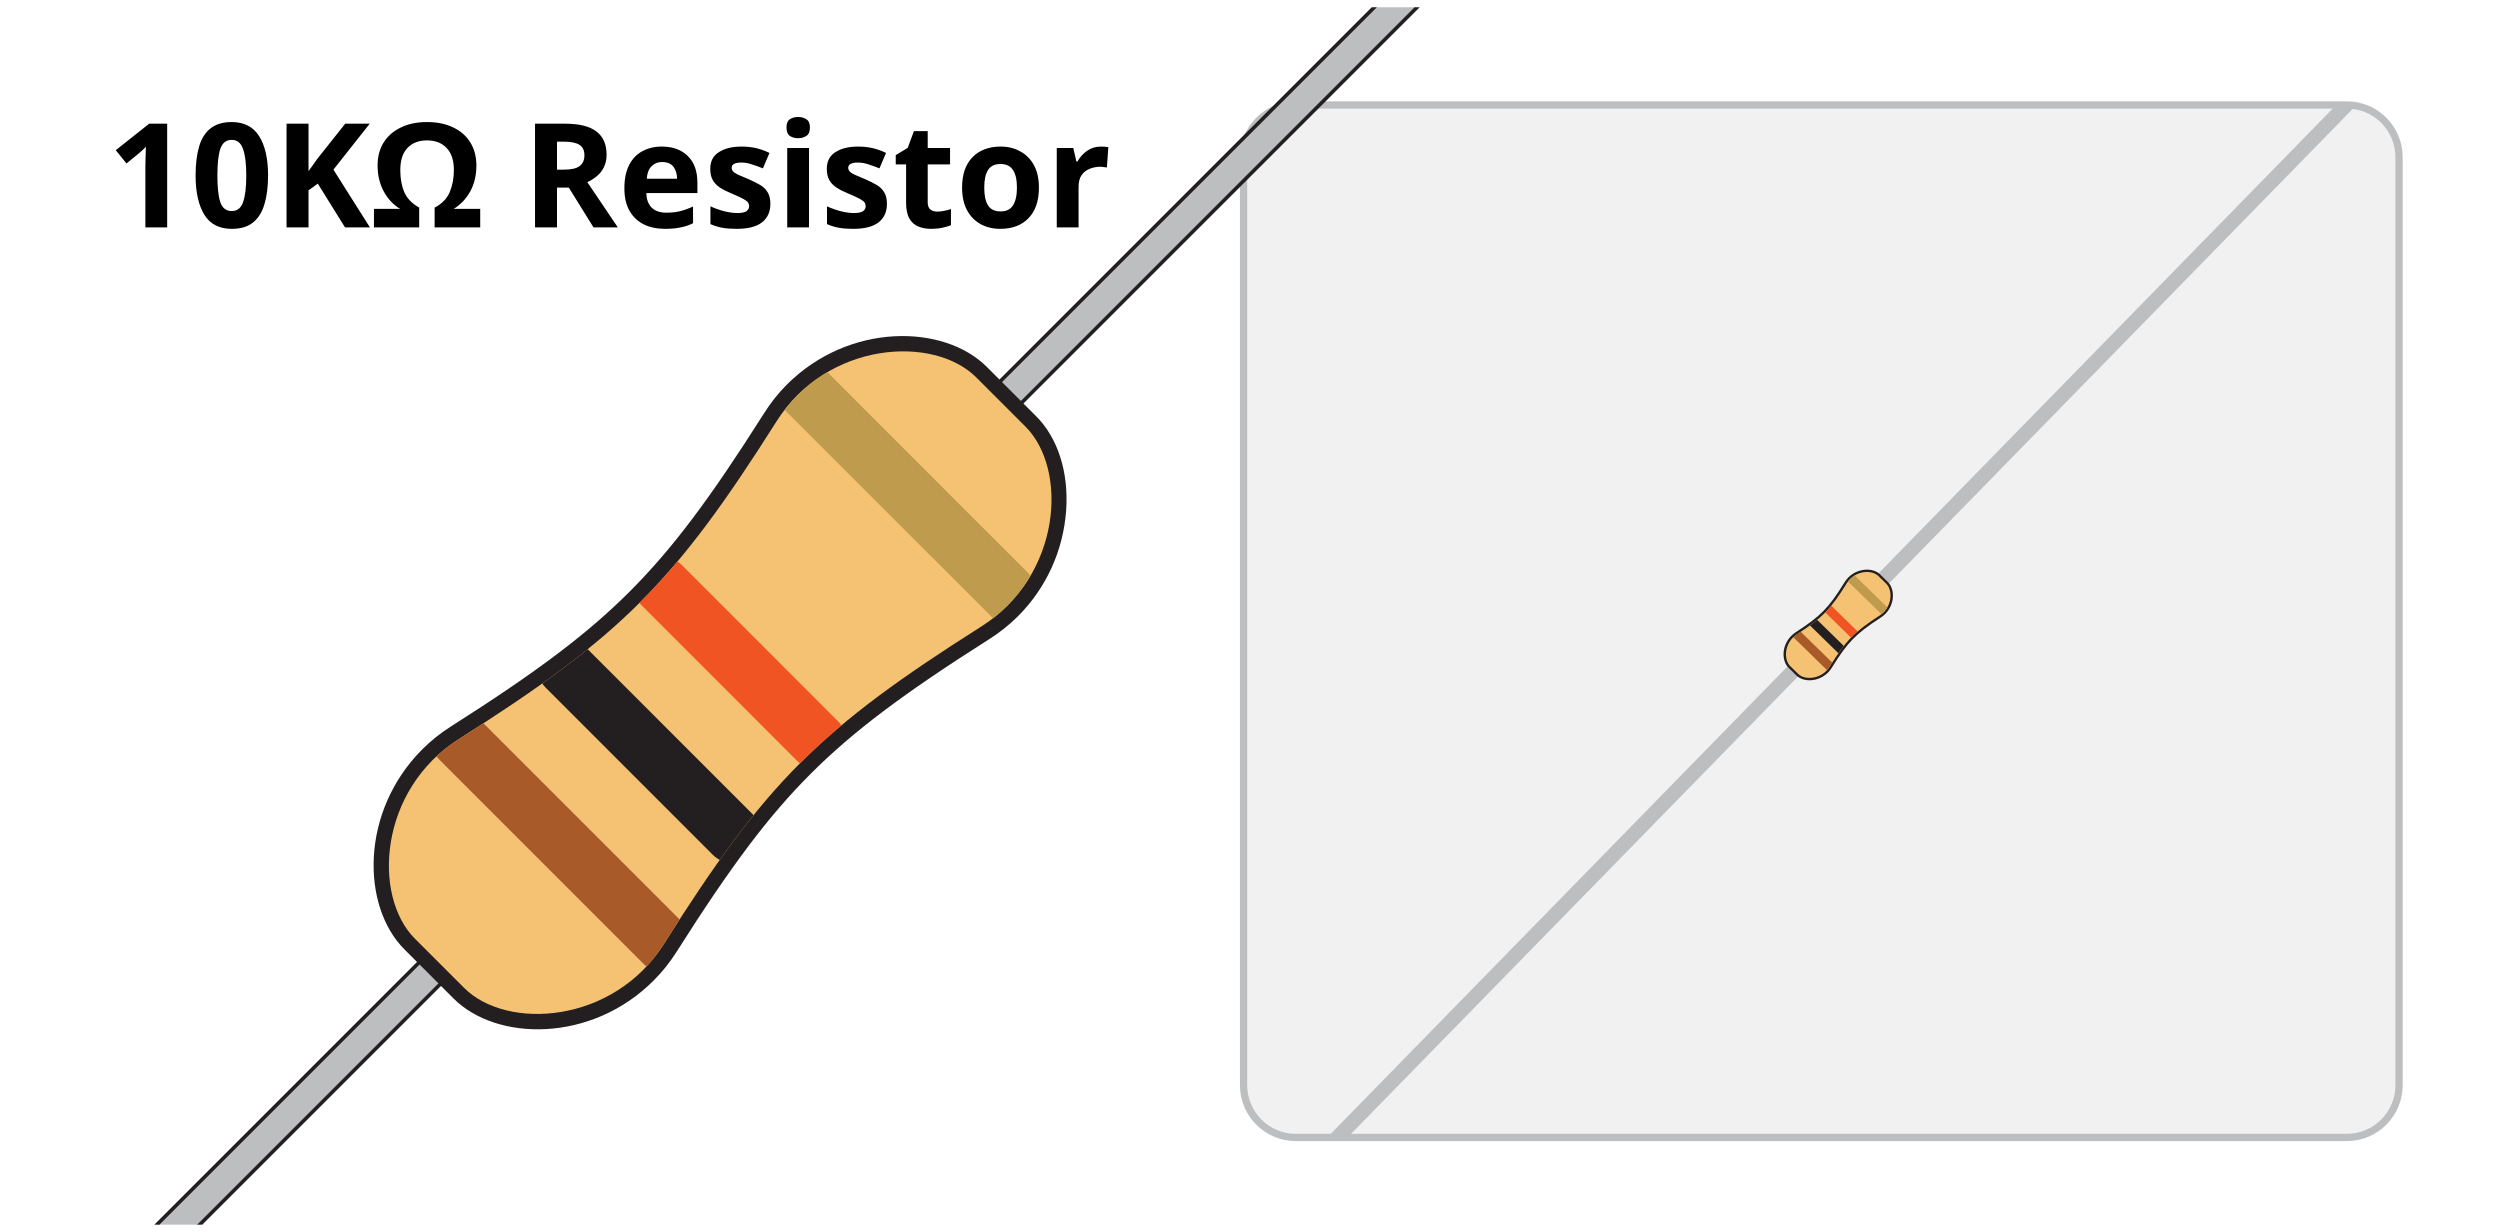
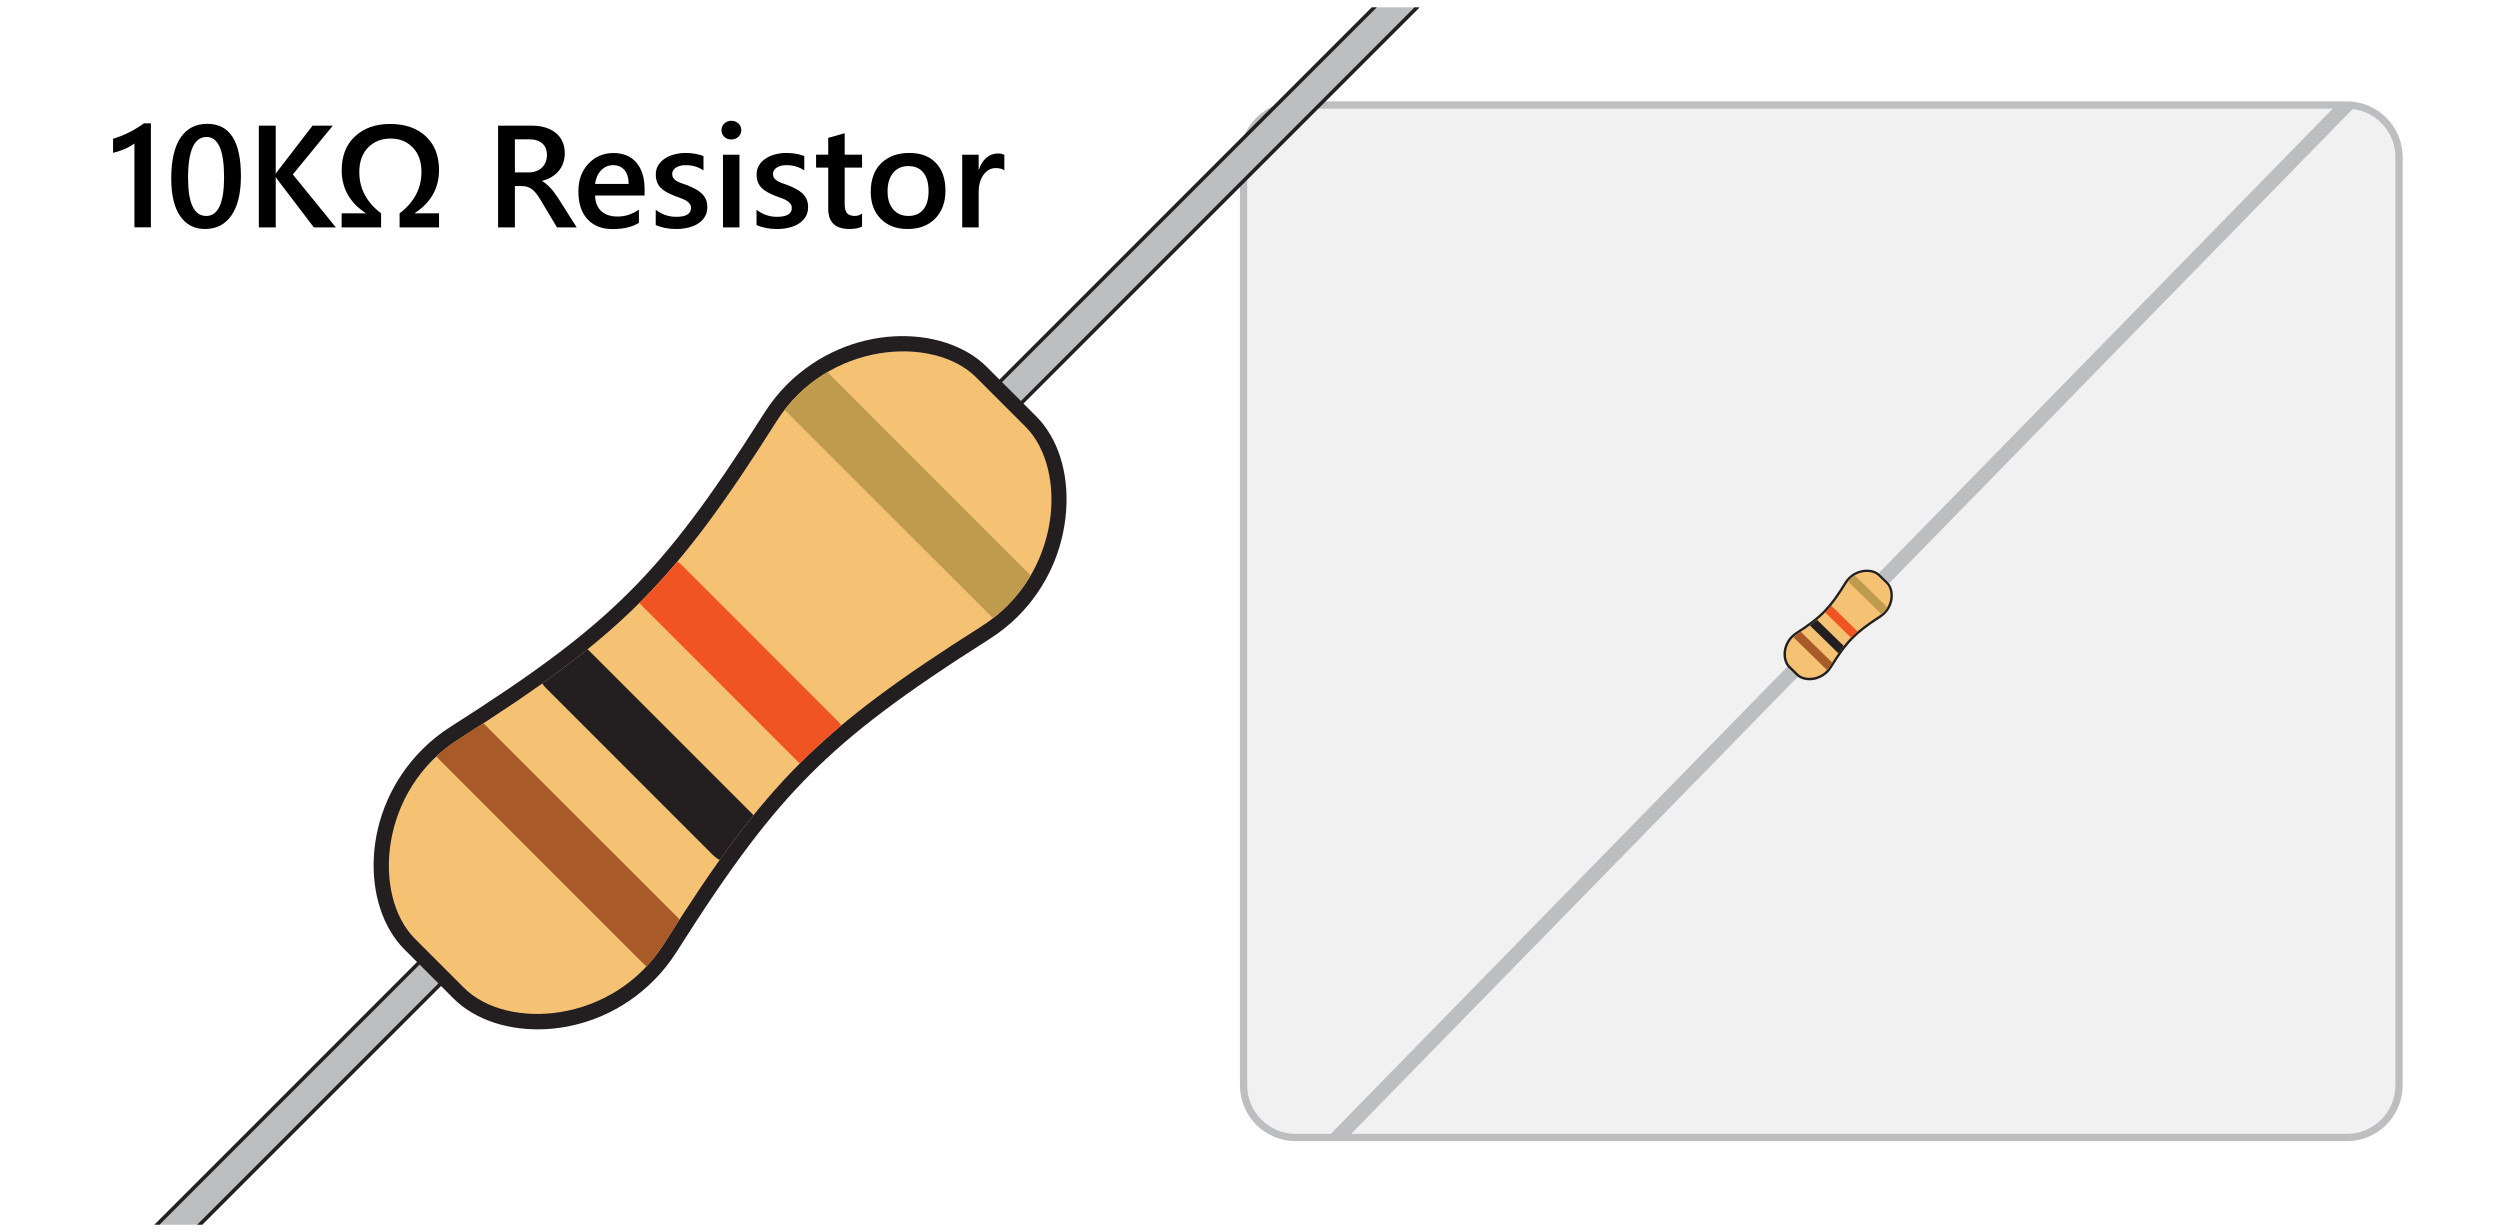
- <svg xmlns="http://www.w3.org/2000/svg" width="60.696mm" height="29.91mm" viewBox="0 0 215.064 105.979" id="svg53981" version="1.1">
+ <svg xmlns="http://www.w3.org/2000/svg" id="svg53981" height="29.91mm" width="60.696mm" version="1.1" viewBox="0 0 215.064 105.979">
  <defs id="defs53983">
-     <clipPath clipPathUnits="userSpaceOnUse" id="clipPath3040">
-       <path d="m 0,612 396,0 0,-612 -396,0 0,612 z" id="path3042" />
+     <clipPath id="clipPath3154" clipPathUnits="userSpaceOnUse">
+       <path id="path3156" d="m254.24 443.17c-7.041-11.131-10.723-14.787-21.851-21.852-5.512-3.49-5.973-10.8-3.023-13.749l3.378-3.38c2.941-2.943 10.266-2.482 13.754 3.026 7.034 11.138 10.719 14.8 21.847 21.849 5.507 3.497 5.979 10.807 3.032 13.752l-3.383 3.383c-1.162 1.164-3.006 1.796-5.026 1.796-3.099 0-6.614-1.486-8.728-4.825" />
    </clipPath>
-     <clipPath clipPathUnits="userSpaceOnUse" id="clipPath3016">
-       <path d="m 77.297,443.169 c -7.041,-11.131 -10.723,-14.787 -21.852,-21.852 l 0,0 c -5.511,-3.49 -5.972,-10.8 -3.023,-13.749 l 0,0 3.379,-3.38 c 2.941,-2.943 10.265,-2.482 13.754,3.026 l 0,0 c 7.033,11.138 10.719,14.8 21.847,21.849 l 0,0 c 5.506,3.497 5.979,10.807 3.031,13.752 l 0,0 -3.382,3.383 c -1.162,1.164 -3.006,1.796 -5.027,1.796 l 0,0 c -3.099,0 -6.613,-1.486 -8.727,-4.825" id="path3018" />
+     <clipPath id="clipPath3122" clipPathUnits="userSpaceOnUse">
+       <path id="path3124" d="m201.31 387.89h171.05v83.783h-171.05v-83.783z" />
    </clipPath>
-     <clipPath clipPathUnits="userSpaceOnUse" id="clipPath2984">
-       <path d="m 24.36,387.892 171.049,0 0,83.783 -171.049,0 0,-83.783 z" id="path2986" />
+     <clipPath id="clipPath3098" clipPathUnits="userSpaceOnUse">
+       <path id="path3100" d="m327.9 432.03c-1.1-1.779-1.674-2.372-3.43-3.508-0.868-0.564-0.928-1.727-0.455-2.189l0.542-0.531c0.474-0.463 1.634-0.375 2.178 0.506 1.102 1.779 1.674 2.37 3.43 3.51 0.87 0.562 0.928 1.726 0.456 2.188l-0.544 0.531c-0.184 0.179-0.47 0.275-0.783 0.275-0.496 0-1.06-0.242-1.394-0.782" />
    </clipPath>
-     <clipPath clipPathUnits="userSpaceOnUse" id="clipPath2960">
-       <path d="m 150.951,432.028 c -1.1,-1.779 -1.674,-2.372 -3.43,-3.508 l 0,0 c -0.867,-0.564 -0.928,-1.727 -0.455,-2.189 l 0,0 0.543,-0.531 c 0.472,-0.463 1.633,-0.375 2.178,0.506 l 0,0 c 1.102,1.779 1.673,2.37 3.429,3.51 l 0,0 c 0.869,0.562 0.928,1.726 0.455,2.188 l 0,0 -0.542,0.531 c -0.184,0.179 -0.47,0.275 -0.784,0.275 l 0,0 c -0.496,0 -1.061,-0.242 -1.394,-0.782" id="path2962" />
+     <clipPath id="clipPath3078" clipPathUnits="userSpaceOnUse">
+       <path id="path3080" d="m289.98 464.95c-1.986 0-3.595-1.612-3.595-3.598v-63.862c0-1.987 1.609-3.597 3.595-3.597h72.331c1.986 0 3.595 1.61 3.595 3.597v63.862c0 1.986-1.609 3.598-3.595 3.598h-72.331z" />
    </clipPath>
-     <clipPath clipPathUnits="userSpaceOnUse" id="clipPath2940">
-       <path d="m 113.039,464.953 c -1.986,0 -3.595,-1.612 -3.595,-3.598 l 0,0 0,-63.862 c 0,-1.987 1.609,-3.597 3.595,-3.597 l 0,0 72.33,0 c 1.987,0 3.596,1.61 3.596,3.597 l 0,0 0,63.862 c 0,1.986 -1.609,3.598 -3.596,3.598 l 0,0 -72.33,0 z" id="path2942" />
-     </clipPath>
-     <clipPath clipPathUnits="userSpaceOnUse" id="clipPath2920">
-       <path d="m 0,612 396,0 0,-612 -396,0 0,612 z" id="path2922" />
-     </clipPath>
-     <clipPath clipPathUnits="userSpaceOnUse" id="clipPath3178">
-       <path d="m 0,612 396,0 0,-612 -396,0 0,612 z" id="path3180" />
-     </clipPath>
-     <clipPath clipPathUnits="userSpaceOnUse" id="clipPath3154">
-       <path d="m 254.243,443.169 c -7.041,-11.131 -10.723,-14.787 -21.851,-21.852 l 0,0 c -5.512,-3.49 -5.973,-10.8 -3.023,-13.749 l 0,0 3.378,-3.38 c 2.941,-2.943 10.266,-2.482 13.754,3.026 l 0,0 c 7.034,11.138 10.719,14.8 21.847,21.849 l 0,0 c 5.507,3.497 5.979,10.807 3.032,13.752 l 0,0 -3.383,3.383 c -1.162,1.164 -3.006,1.796 -5.026,1.796 l 0,0 c -3.099,0 -6.614,-1.486 -8.728,-4.825" id="path3156" />
-     </clipPath>
-     <clipPath clipPathUnits="userSpaceOnUse" id="clipPath3122">
-       <path d="m 201.307,387.892 171.049,0 0,83.783 -171.049,0 0,-83.783 z" id="path3124" />
-     </clipPath>
-     <clipPath clipPathUnits="userSpaceOnUse" id="clipPath3098">
-       <path d="m 327.898,432.028 c -1.1,-1.779 -1.674,-2.372 -3.43,-3.508 l 0,0 c -0.868,-0.564 -0.928,-1.727 -0.455,-2.189 l 0,0 0.542,-0.531 c 0.474,-0.463 1.634,-0.375 2.178,0.506 l 0,0 c 1.102,1.779 1.674,2.37 3.43,3.51 l 0,0 c 0.87,0.562 0.928,1.726 0.456,2.188 l 0,0 -0.544,0.531 c -0.184,0.179 -0.47,0.275 -0.783,0.275 l 0,0 c -0.496,0 -1.06,-0.242 -1.394,-0.782" id="path3100" />
-     </clipPath>
-     <clipPath clipPathUnits="userSpaceOnUse" id="clipPath3078">
-       <path d="m 289.985,464.953 c -1.986,0 -3.595,-1.612 -3.595,-3.598 l 0,0 0,-63.862 c 0,-1.987 1.609,-3.597 3.595,-3.597 l 0,0 72.331,0 c 1.986,0 3.595,1.61 3.595,3.597 l 0,0 0,63.862 c 0,1.986 -1.609,3.598 -3.595,3.598 l 0,0 -72.331,0 z" id="path3080" />
-     </clipPath>
-     <clipPath clipPathUnits="userSpaceOnUse" id="clipPath3058">
-       <path d="m 0,612 396,0 0,-612 -396,0 0,612 z" id="path3060" />
+     <clipPath id="clipPath3058" clipPathUnits="userSpaceOnUse">
+       <path id="path3060" d="m0 612h396v-612h-396v612z" />
    </clipPath>
  </defs>
-   <g id="layer1" transform="translate(-349.611,-345.0871)">
-     <text xml:space="preserve" style="font-style:normal;font-variant:normal;font-weight:600;font-stretch:normal;font-size:12.5px;line-height:125%;font-family:'Segoe UI';-inkscape-font-specification:'Segoe UI, Semi-Bold';text-align:start;letter-spacing:0px;word-spacing:0px;writing-mode:lr-tb;text-anchor:start;fill:#000000;fill-opacity:1;stroke:none;stroke-width:1px;stroke-linecap:butt;stroke-linejoin:miter;stroke-opacity:1" x="358.835" y="364.647" id="text55142">
-       <tspan id="tspan55144" x="358.835" y="364.647">10KΩ Resistor</tspan>
-     </text>
-     <g transform="matrix(1.25,0,0,-1.25,98.60223,935.3059)" id="g3054">
+   <g id="layer1" transform="translate(-349.61 -345.09)">
+     <g id="text55142">
+       <path id="path4208" style="" d="m362.59 355.7v8.948h-1.416v-7.214q-0.385 0.275-0.83 0.47-0.439 0.189-1.007 0.336v-1.208q0.354-0.116 0.684-0.244 0.33-0.128 0.647-0.287 0.323-0.159 0.647-0.354 0.33-0.195 0.677-0.446h0.598z" />
+       <path id="path4210" style="" d="m367.24 364.79q-1.367 0-2.136-1.117-0.763-1.117-0.763-3.229 0-2.319 0.8-3.51t2.307-1.19q2.887 0 2.887 4.486 0 2.222-0.818 3.394-0.812 1.166-2.277 1.166zm0.14-7.916q-1.593 0-1.593 3.51 0 3.284 1.562 3.284 1.538 0 1.538-3.339 0-3.455-1.508-3.455z" />
+       <path id="path4212" style="" d="m378.5 364.65h-1.892l-3.046-4.004q-0.171-0.226-0.208-0.305h-0.024v4.309h-1.453v-8.752h1.453v4.114h0.024q0.073-0.134 0.208-0.299l2.936-3.815h1.74l-3.436 4.199 3.699 4.553z" />
+       <path id="path4214" style="" d="m387.38 364.65h-3.394v-1.208q1.88-1.434 1.88-3.564 0-1.325-0.745-2.094-0.739-0.775-1.91-0.775-1.184 0-1.941 0.775-0.751 0.775-0.751 2.118 0 2.112 1.874 3.54v1.208h-3.394v-1.208h2.1q-2.094-1.367-2.094-3.705 0-1.855 1.147-2.917 1.147-1.068 3.021-1.068 1.917 0 3.058 1.056 1.147 1.056 1.147 2.917 0 2.338-2.118 3.717h2.118v1.208z" />
+       <path id="path4216" style="" d="m399.22 364.65h-1.697l-1.398-2.344q-0.189-0.323-0.372-0.549-0.177-0.232-0.366-0.378-0.183-0.146-0.403-0.214-0.22-0.067-0.494-0.067h-0.586v3.552h-1.446v-8.752h2.881q0.616 0 1.135 0.146 0.519 0.146 0.903 0.446 0.385 0.293 0.598 0.739 0.22 0.439 0.22 1.032 0 0.464-0.14 0.854-0.134 0.385-0.391 0.69-0.25 0.299-0.61 0.513-0.354 0.214-0.8 0.33v0.024q0.238 0.134 0.415 0.299 0.177 0.159 0.336 0.33t0.311 0.391q0.159 0.214 0.348 0.5l1.556 2.46zm-5.316-7.574v2.844h1.208q0.336 0 0.616-0.104 0.287-0.104 0.494-0.299 0.208-0.195 0.323-0.476t0.116-0.629q0-0.629-0.397-0.983t-1.141-0.354h-1.221z" />
+       <path id="path4218" style="" d="m405.06 361.91h-4.26q0.024 0.867 0.531 1.337 0.513 0.47 1.404 0.47 1.001 0 1.837-0.598v1.141q-0.854 0.537-2.258 0.537-1.379 0-2.167-0.848-0.781-0.855-0.781-2.399 0-1.459 0.861-2.374 0.867-0.922 2.148-0.922t1.984 0.824 0.702 2.289v0.543zm-1.367-1.001q-0.006-0.763-0.36-1.184-0.354-0.427-0.977-0.427-0.61 0-1.038 0.446-0.421 0.446-0.519 1.166h2.893z" />
+       <path id="path4220" style="" d="m406.02 364.45v-1.312q0.793 0.604 1.752 0.604 1.282 0 1.282-0.757 0-0.214-0.11-0.36-0.11-0.153-0.299-0.269-0.183-0.116-0.439-0.208-0.25-0.091-0.562-0.208-0.385-0.153-0.696-0.323-0.305-0.171-0.513-0.385-0.201-0.22-0.305-0.494t-0.104-0.641q0-0.452 0.214-0.793 0.214-0.348 0.574-0.58 0.36-0.238 0.818-0.354 0.458-0.122 0.946-0.122 0.867 0 1.55 0.262v1.239q-0.659-0.452-1.514-0.452-0.269 0-0.488 0.055-0.214 0.055-0.366 0.153-0.153 0.098-0.238 0.238-0.086 0.134-0.086 0.299 0 0.201 0.086 0.342 0.085 0.14 0.25 0.25 0.171 0.104 0.403 0.195 0.238 0.086 0.543 0.189 0.403 0.165 0.72 0.336 0.323 0.171 0.549 0.391 0.226 0.214 0.348 0.5 0.122 0.281 0.122 0.671 0 0.476-0.22 0.83-0.22 0.354-0.586 0.586t-0.848 0.342q-0.476 0.116-1.007 0.116-1.025 0-1.776-0.342z" />
+       <path id="path4222" style="" d="m412.52 357.09q-0.348 0-0.598-0.226-0.244-0.226-0.244-0.574t0.244-0.58q0.25-0.232 0.598-0.232 0.36 0 0.61 0.232t0.25 0.58q0 0.33-0.25 0.568-0.25 0.232-0.61 0.232zm0.702 7.562h-1.416v-6.25h1.416v6.25z" />
+       <path id="path4224" style="" d="m414.69 364.45v-1.312q0.793 0.604 1.752 0.604 1.282 0 1.282-0.757 0-0.214-0.11-0.36-0.11-0.153-0.299-0.269-0.183-0.116-0.439-0.208-0.25-0.091-0.562-0.208-0.385-0.153-0.696-0.323-0.305-0.171-0.513-0.385-0.201-0.22-0.305-0.494t-0.104-0.641q0-0.452 0.214-0.793 0.214-0.348 0.574-0.58 0.36-0.238 0.818-0.354 0.458-0.122 0.946-0.122 0.867 0 1.55 0.262v1.239q-0.659-0.452-1.514-0.452-0.269 0-0.488 0.055-0.214 0.055-0.366 0.153-0.153 0.098-0.238 0.238-0.086 0.134-0.086 0.299 0 0.201 0.086 0.342 0.085 0.14 0.25 0.25 0.171 0.104 0.403 0.195 0.238 0.086 0.543 0.189 0.403 0.165 0.72 0.336 0.323 0.171 0.549 0.391 0.226 0.214 0.348 0.5 0.122 0.281 0.122 0.671 0 0.476-0.22 0.83-0.22 0.354-0.586 0.586t-0.848 0.342q-0.476 0.116-1.007 0.116-1.025 0-1.776-0.342z" />
+       <path id="path4226" style="" d="m423.77 364.58q-0.415 0.208-1.093 0.208-1.819 0-1.819-1.746v-3.534h-1.044v-1.111h1.044v-1.446l1.416-0.403v1.849h1.495v1.111h-1.495v3.125q0 0.555 0.201 0.793 0.201 0.238 0.671 0.238 0.36 0 0.623-0.208v1.123z" />
+       <path id="path4228" style="" d="m427.69 364.79q-1.446 0-2.313-0.873-0.861-0.879-0.861-2.325 0-1.575 0.897-2.46 0.903-0.885 2.429-0.885 1.465 0 2.283 0.861 0.818 0.861 0.818 2.386 0 1.495-0.885 2.399-0.879 0.897-2.368 0.897zm0.067-5.414q-0.83 0-1.312 0.58-0.482 0.58-0.482 1.599 0 0.983 0.488 1.55 0.488 0.562 1.306 0.562 0.836 0 1.282-0.555 0.452-0.555 0.452-1.581 0-1.032-0.452-1.593-0.446-0.562-1.282-0.562z" />
+       <path id="path4230" style="" d="m436.01 359.75q-0.256-0.201-0.739-0.201-0.629 0-1.05 0.568-0.421 0.568-0.421 1.544v2.991h-1.416v-6.25h1.416v1.288h0.024q0.208-0.659 0.635-1.025 0.433-0.372 0.964-0.372 0.385 0 0.586 0.116v1.343z" />
+     </g>
+     <g id="g3054" transform="matrix(1.25 0 0 -1.25 98.602 935.31)">
      <g id="g3056" clip-path="url(#clipPath3058)">
-         <g id="g3062" transform="translate(365.9111,397.4932)">
-           <path d="m 0,0 c 0,-1.987 -1.609,-3.598 -3.596,-3.598 l -72.33,0 c -1.986,0 -3.595,1.611 -3.595,3.598 l 0,63.862 c 0,1.986 1.609,3.598 3.595,3.598 l 72.33,0 c 1.987,0 3.596,-1.612 3.596,-3.598 l 0,-63.862 z" style="fill:#f1f1f2;fill-opacity:1;fill-rule:nonzero;stroke:none" id="path3064" />
+         <g id="g3062" transform="translate(365.91 397.49)">
+           <path id="path3064" d="m0 0c0-1.987-1.609-3.598-3.596-3.598h-72.33c-1.986 0-3.595 1.611-3.595 3.598v63.862c0 1.986 1.609 3.598 3.595 3.598h72.33c1.987 0 3.596-1.612 3.596-3.598v-63.862z" fill="#f1f1f2" />
        </g>
-         <g id="g3066" transform="translate(365.9111,397.4932)">
-           <path d="m 0,0 c 0,-1.987 -1.609,-3.598 -3.596,-3.598 l -72.33,0 c -1.986,0 -3.595,1.611 -3.595,3.598 l 0,63.862 c 0,1.986 1.609,3.598 3.595,3.598 l 72.33,0 c 1.987,0 3.596,-1.612 3.596,-3.598 l 0,-63.862 z" style="fill:none;stroke:#bcbec0;stroke-width:0.5;stroke-linecap:round;stroke-linejoin:round;stroke-miterlimit:10;stroke-dasharray:none;stroke-opacity:1" id="path3068" />
+         <g id="g3066" transform="translate(365.91 397.49)">
+           <path id="path3068" stroke-linejoin="round" d="m0 0c0-1.987-1.609-3.598-3.596-3.598h-72.33c-1.986 0-3.595 1.611-3.595 3.598v63.862c0 1.986 1.609 3.598 3.595 3.598h72.33c1.987 0 3.596-1.612 3.596-3.598v-63.862z" stroke="#bcbec0" stroke-linecap="round" stroke-miterlimit="10" stroke-width=".5" fill="none" />
        </g>
      </g>
    </g>
-     <g transform="matrix(1.25,0,0,-1.25,98.60223,935.3059)" id="g3074">
+     <g id="g3074" transform="matrix(1.25 0 0 -1.25 98.602 935.31)">
      <g id="g3076" clip-path="url(#clipPath3078)">
-         <g id="g3082" transform="translate(377.9961,480.3096)">
-           <path d="m 0,0 -54.091,-55.348 -4.931,-5.047 -41.625,-42.59 -0.715,0.699 41.623,42.591 4.931,5.045 54.093,55.349 0.715,-0.699 z" style="fill:#bcbec0;fill-opacity:1;fill-rule:nonzero;stroke:none" id="path3084" />
+         <g id="g3082" transform="translate(378 480.31)">
+           <path id="path3084" d="m0 0-54.091-55.348-4.931-5.047-41.625-42.59-0.715 0.699 41.623 42.591 4.931 5.045 54.093 55.349 0.715-0.699z" fill="#bcbec0" />
        </g>
-         <g id="g3086" transform="translate(328.0049,432.4297)">
-           <path d="m 0,0 c -0.092,-0.094 -0.176,-0.2 -0.248,-0.315 -0.588,-0.955 -0.994,-1.506 -1.447,-1.969 -0.453,-0.465 -0.994,-0.881 -1.93,-1.488 -0.113,-0.075 -0.219,-0.162 -0.311,-0.256 -0.673,-0.69 -0.646,-1.723 -0.171,-2.187 l 0.543,-0.531 c 0.476,-0.464 1.509,-0.469 2.185,0.222 0.092,0.094 0.176,0.201 0.246,0.316 0.588,0.949 0.994,1.502 1.449,1.967 0.455,0.468 0.998,0.885 1.93,1.49 0.115,0.076 0.221,0.16 0.311,0.254 0.673,0.689 0.646,1.723 0.17,2.187 l -0.543,0.532 c -0.241,0.236 -0.62,0.351 -1.038,0.316 -0.435,-0.035 -0.841,-0.226 -1.146,-0.538" style="fill:#231f20;fill-opacity:1;fill-rule:evenodd;stroke:none" id="path3088" />
+         <g id="g3086" transform="translate(328 432.43)">
+           <path id="path3088" d="m0 0c-0.092-0.094-0.176-0.2-0.248-0.315-0.588-0.955-0.994-1.506-1.447-1.969-0.453-0.465-0.994-0.881-1.93-1.488-0.113-0.075-0.219-0.162-0.311-0.256-0.673-0.69-0.646-1.723-0.171-2.187l0.543-0.531c0.476-0.464 1.509-0.469 2.185 0.222 0.092 0.094 0.176 0.201 0.246 0.316 0.588 0.949 0.994 1.502 1.449 1.967 0.455 0.468 0.998 0.885 1.93 1.49 0.115 0.076 0.221 0.16 0.311 0.254 0.673 0.689 0.646 1.723 0.17 2.187l-0.543 0.532c-0.241 0.236-0.62 0.351-1.038 0.316-0.435-0.035-0.841-0.226-1.146-0.538" fill-rule="evenodd" fill="#231f20" />
        </g>
-         <g id="g3090" transform="translate(330.1631,429.8154)">
-           <path d="m 0,0 c -1.756,-1.139 -2.328,-1.73 -3.43,-3.51 -0.545,-0.881 -1.705,-0.969 -2.177,-0.506 l -0.543,0.532 c -0.473,0.462 -0.412,1.625 0.455,2.188 1.756,1.137 2.33,1.73 3.429,3.509 0.545,0.881 1.704,0.969 2.178,0.506 l 0.543,-0.531 c 0.473,-0.461 0.414,-1.626 -0.455,-2.188" style="fill:#f5c274;fill-opacity:1;fill-rule:evenodd;stroke:none" id="path3092" />
+         <g id="g3090" transform="translate(330.16 429.82)">
+           <path id="path3092" d="m0 0c-1.756-1.139-2.328-1.73-3.43-3.51-0.545-0.881-1.705-0.969-2.177-0.506l-0.543 0.532c-0.473 0.462-0.412 1.625 0.455 2.188 1.756 1.137 2.33 1.73 3.429 3.509 0.545 0.881 1.704 0.969 2.178 0.506l0.543-0.531c0.473-0.461 0.414-1.626-0.455-2.188" fill-rule="evenodd" fill="#f5c274" />
        </g>
      </g>
    </g>
-     <g transform="matrix(1.25,0,0,-1.25,98.60223,935.3059)" id="g3094">
+     <g id="g3094" transform="matrix(1.25 0 0 -1.25 98.602 935.31)">
      <g id="g3096" clip-path="url(#clipPath3098)">
-         <g id="g3102" transform="translate(324.2471,428.7373)">
-           <path d="m 0,0 c -0.121,-0.123 -0.117,-0.322 0.004,-0.441 l 2.264,-2.213 c 0.123,-0.119 0.32,-0.117 0.439,0.007 0.121,0.122 0.119,0.318 -0.004,0.438 l -2.264,2.213 c -0.123,0.12 -0.32,0.117 -0.439,-0.004" style="fill:#a85a28;fill-opacity:1;fill-rule:nonzero;stroke:none" id="path3104" />
+         <g id="g3102" transform="translate(324.25 428.74)">
+           <path id="path3104" d="m0 0c-0.121-0.123-0.117-0.322 0.004-0.441l2.264-2.213c0.123-0.119 0.32-0.117 0.439 0.007 0.121 0.122 0.119 0.318-0.004 0.438l-2.264 2.213c-0.123 0.12-0.32 0.117-0.439-0.004" fill="#a85a28" />
        </g>
-         <g id="g3106" transform="translate(325.4307,429.5049)">
-           <path d="m 0,0 c -0.121,-0.123 -0.117,-0.32 0.006,-0.439 l 1.846,-1.805 c 0.121,-0.119 0.318,-0.118 0.439,0.005 0.119,0.123 0.117,0.32 -0.006,0.44 l -1.846,1.805 c -0.123,0.119 -0.32,0.117 -0.439,-0.006" style="fill:#231f20;fill-opacity:1;fill-rule:nonzero;stroke:none" id="path3108" />
+         <g id="g3106" transform="translate(325.43 429.5)">
+           <path id="path3108" d="m0 0c-0.121-0.123-0.117-0.32 0.006-0.439l1.846-1.805c0.121-0.119 0.318-0.118 0.439 0.005 0.119 0.123 0.117 0.32-0.006 0.44l-1.846 1.805c-0.123 0.119-0.32 0.117-0.439-0.006" fill="#231f20" />
        </g>
-         <g id="g3110" transform="translate(326.4424,430.4414)">
-           <path d="m 0,0 c -0.121,-0.123 -0.117,-0.318 0.004,-0.439 l 1.725,-1.684 c 0.123,-0.12 0.318,-0.118 0.439,0.005 0.119,0.123 0.117,0.319 -0.006,0.439 l -1.723,1.685 c -0.123,0.12 -0.32,0.117 -0.439,-0.006" style="fill:#f05423;fill-opacity:1;fill-rule:nonzero;stroke:none" id="path3112" />
+         <g id="g3110" transform="translate(326.44 430.44)">
+           <path id="path3112" d="m0 0c-0.121-0.123-0.117-0.318 0.004-0.439l1.725-1.684c0.123-0.12 0.318-0.118 0.439 0.005 0.119 0.123 0.117 0.319-0.006 0.439l-1.723 1.685c-0.123 0.12-0.32 0.117-0.439-0.006" fill="#f05423" />
        </g>
-         <g id="g3114" transform="translate(327.999,432.5771)">
-           <path d="m 0,0 c -0.121,-0.123 -0.117,-0.32 0.006,-0.439 l 2.264,-2.214 c 0.123,-0.118 0.318,-0.118 0.439,0.005 0.121,0.123 0.119,0.32 -0.004,0.439 l -2.266,2.213 c -0.121,0.121 -0.318,0.119 -0.439,-0.004" style="fill:#bf9b4e;fill-opacity:1;fill-rule:nonzero;stroke:none" id="path3116" />
+         <g id="g3114" transform="translate(328 432.58)">
+           <path id="path3116" d="m0 0c-0.121-0.123-0.117-0.32 0.006-0.439l2.264-2.214c0.123-0.118 0.318-0.118 0.439 0.005s0.119 0.32-0.004 0.439l-2.266 2.213c-0.121 0.121-0.318 0.119-0.439-0.004" fill="#bf9b4e" />
        </g>
      </g>
    </g>
-     <g transform="matrix(1.25,0,0,-1.25,98.60223,935.3059)" id="g3118">
+     <g id="g3118" transform="matrix(1.25 0 0 -1.25 98.602 935.31)">
      <g id="g3120" clip-path="url(#clipPath3122)">
-         <g id="g3126" transform="translate(231.6416,404.9834)">
-           <path d="m 0,0 -85.363,-85.365 -1.475,1.474 85.367,85.368 1.471,-1.477 z" style="fill:#bcbec0;fill-opacity:1;fill-rule:nonzero;stroke:none" id="path3128" />
+         <g id="g3126" transform="translate(231.64 404.98)">
+           <path id="path3128" d="m0 0-85.363-85.365-1.475 1.474 85.367 85.368 1.471-1.477z" fill="#bcbec0" />
        </g>
-         <g id="g3130" transform="translate(231.6416,404.9834)">
-           <path d="m 0,0 -85.363,-85.365 -1.475,1.474 85.367,85.368 1.471,-1.477 z" style="fill:none;stroke:#231f20;stroke-width:0.25;stroke-linecap:butt;stroke-linejoin:miter;stroke-miterlimit:4;stroke-dasharray:none;stroke-opacity:1" id="path3132" />
+         <g id="g3130" transform="translate(231.64 404.98)">
+           <path id="path3132" d="m0 0-85.363-85.365-1.475 1.474 85.367 85.368 1.471-1.477z" stroke="#231f20" stroke-width=".25" fill="none" />
        </g>
-         <g id="g3134" transform="translate(354.0068,527.3486)">
-           <path d="m 0,0 -83.266,-83.268 -1.47,1.479 83.261,83.262 1.475,-1.473 z" style="fill:#bcbec0;fill-opacity:1;fill-rule:nonzero;stroke:none" id="path3136" />
+         <g id="g3134" transform="translate(354.01 527.35)">
+           <path id="path3136" d="m0 0-83.266-83.268-1.47 1.479 83.261 83.262 1.475-1.473z" fill="#bcbec0" />
        </g>
-         <g id="g3138" transform="translate(354.0068,527.3486)">
-           <path d="m 0,0 -83.266,-83.268 -1.47,1.479 83.261,83.262 1.475,-1.473 z" style="fill:none;stroke:#231f20;stroke-width:0.25;stroke-linecap:butt;stroke-linejoin:miter;stroke-miterlimit:4;stroke-dasharray:none;stroke-opacity:1" id="path3140" />
+         <g id="g3138" transform="translate(354.01 527.35)">
+           <path id="path3140" d="m0 0-83.266-83.268-1.47 1.479 83.261 83.262 1.475-1.473z" stroke="#231f20" stroke-width=".25" fill="none" />
        </g>
-         <g id="g3142" transform="translate(270.8701,429.7725)">
-           <path d="m 0,0 c -0.586,-0.588 -1.25,-1.117 -1.971,-1.576 -5.963,-3.781 -9.408,-6.381 -12.295,-9.268 -2.89,-2.886 -5.478,-6.326 -9.238,-12.263 -0.455,-0.719 -0.992,-1.387 -1.582,-1.977 -4.293,-4.293 -10.805,-4.189 -13.764,-1.23 l -3.382,3.382 c -2.959,2.959 -3.061,9.475 1.236,13.77 0.59,0.59 1.252,1.119 1.971,1.574 5.943,3.774 9.388,6.373 12.289,9.272 2.91,2.91 5.504,6.349 9.242,12.257 0.469,0.741 0.996,1.411 1.576,1.989 4.291,4.289 10.809,4.183 13.772,1.22 l 3.38,-3.38 c 1.506,-1.5 2.264,-3.874 2.075,-6.506 -0.196,-2.746 -1.37,-5.325 -3.309,-7.264" style="fill:#231f20;fill-opacity:1;fill-rule:evenodd;stroke:none" id="path3144" />
+         <g id="g3142" transform="translate(270.87 429.77)">
+           <path id="path3144" d="m0 0c-0.586-0.588-1.25-1.117-1.971-1.576-5.963-3.781-9.408-6.381-12.295-9.268-2.89-2.886-5.478-6.326-9.238-12.263-0.455-0.719-0.992-1.387-1.582-1.977-4.293-4.293-10.805-4.189-13.764-1.23l-3.382 3.382c-2.959 2.959-3.061 9.475 1.236 13.77 0.59 0.59 1.252 1.119 1.971 1.574 5.943 3.774 9.388 6.373 12.289 9.272 2.91 2.91 5.504 6.349 9.242 12.257 0.469 0.741 0.996 1.411 1.576 1.989 4.291 4.289 10.809 4.183 13.772 1.22l3.38-3.38c1.506-1.5 2.264-3.874 2.075-6.506-0.196-2.746-1.37-5.325-3.309-7.264" fill-rule="evenodd" fill="#231f20" />
        </g>
-         <g id="g3146" transform="translate(254.2432,443.1689)">
-           <path d="m 0,0 c -7.041,-11.131 -10.723,-14.787 -21.852,-21.852 -5.511,-3.49 -5.972,-10.8 -3.023,-13.75 l 3.379,-3.378 c 2.941,-2.944 10.266,-2.483 13.754,3.025 7.033,11.139 10.719,14.801 21.847,21.85 5.506,3.496 5.979,10.806 3.032,13.751 l -3.383,3.383 c -2.945,2.948 -10.262,2.487 -13.754,-3.029" style="fill:#f5c274;fill-opacity:1;fill-rule:evenodd;stroke:none" id="path3148" />
+         <g id="g3146" transform="translate(254.24 443.17)">
+           <path id="path3148" d="m0 0c-7.041-11.131-10.723-14.787-21.852-21.852-5.511-3.49-5.972-10.8-3.023-13.75l3.379-3.378c2.941-2.944 10.266-2.483 13.754 3.025 7.033 11.139 10.719 14.801 21.847 21.85 5.506 3.496 5.979 10.806 3.032 13.751l-3.383 3.383c-2.945 2.948-10.262 2.487-13.754-3.029" fill-rule="evenodd" fill="#f5c274" />
        </g>
      </g>
    </g>
-     <g transform="matrix(1.25,0,0,-1.25,98.60223,935.3059)" id="g3150">
+     <g id="g3150" transform="matrix(1.25 0 0 -1.25 98.602 935.31)">
      <g id="g3152" clip-path="url(#clipPath3154)">
-         <g id="g3158" transform="translate(247.876,405.833)">
-           <path d="m 0,0 c -0.764,-0.764 -2.008,-0.762 -2.77,0 l -14.099,14.1 c -0.758,0.763 -0.762,2.004 0.002,2.767 0.762,0.768 2,0.768 2.767,0 l 14.1,-14.099 c 0.764,-0.764 0.764,-2 0,-2.768" style="fill:#a85a28;fill-opacity:1;fill-rule:nonzero;stroke:none" id="path3160" />
+         <g id="g3158" transform="translate(247.88 405.83)">
+           <path id="path3160" d="m0 0c-0.764-0.764-2.008-0.762-2.77 0l-14.099 14.1c-0.758 0.763-0.762 2.004 0.002 2.767 0.762 0.768 2 0.768 2.767 0l14.1-14.099c0.764-0.764 0.764-2 0-2.768" fill="#a85a28" />
        </g>
-         <g id="g3162" transform="translate(252.6318,413.3447)">
-           <path d="m 0,0 c -0.764,-0.764 -2.004,-0.762 -2.768,0 l -11.498,11.5 c -0.761,0.762 -0.765,2.002 -0.002,2.764 0.766,0.767 2.006,0.763 2.772,0.004 l 11.496,-11.498 c 0.764,-0.762 0.768,-2.002 0,-2.77" style="fill:#231f20;fill-opacity:1;fill-rule:nonzero;stroke:none" id="path3164" />
+         <g id="g3162" transform="translate(252.63 413.34)">
+           <path id="path3164" d="m0 0c-0.764-0.764-2.004-0.762-2.768 0l-11.498 11.5c-0.761 0.762-0.765 2.002-0.002 2.764 0.766 0.767 2.006 0.763 2.772 0.004l11.496-11.498c0.764-0.762 0.768-2.002 0-2.77" fill="#231f20" />
        </g>
-         <g id="g3166" transform="translate(258.46,419.7842)">
-           <path d="m 0,0 c -0.766,-0.766 -2.002,-0.76 -2.768,0 l -10.734,10.738 c -0.764,0.766 -0.766,1.998 0,2.766 0.764,0.766 2.004,0.764 2.772,0.002 l 10.732,-10.733 c 0.764,-0.769 0.764,-2.007 -0.002,-2.773" style="fill:#f05423;fill-opacity:1;fill-rule:nonzero;stroke:none" id="path3168" />
+         <g id="g3166" transform="translate(258.46 419.78)">
+           <path id="path3168" d="m0 0c-0.766-0.766-2.002-0.76-2.768 0l-10.734 10.738c-0.764 0.766-0.766 1.998 0 2.766 0.764 0.766 2.004 0.764 2.772 0.002l10.732-10.733c0.764-0.769 0.764-2.007-0.002-2.773" fill="#f05423" />
        </g>
-         <g id="g3170" transform="translate(271.792,429.7471)">
-           <path d="m 0,0 c -0.766,-0.766 -2.004,-0.766 -2.766,0.004 l -14.103,14.098 c -0.76,0.761 -0.766,2.002 -0.002,2.769 0.766,0.764 2.008,0.766 2.773,0.002 l 14.098,-14.103 c 0.768,-0.762 0.768,-2 0,-2.77" style="fill:#bf9b4e;fill-opacity:1;fill-rule:nonzero;stroke:none" id="path3172" />
+         <g id="g3170" transform="translate(271.79 429.75)">
+           <path id="path3172" d="m0 0c-0.766-0.766-2.004-0.766-2.766 0.004l-14.103 14.098c-0.76 0.761-0.766 2.002-0.002 2.769 0.766 0.764 2.008 0.766 2.773 0.002l14.098-14.103c0.768-0.762 0.768-2 0-2.77" fill="#bf9b4e" />
        </g>
      </g>
    </g>
  </g>
</svg>
